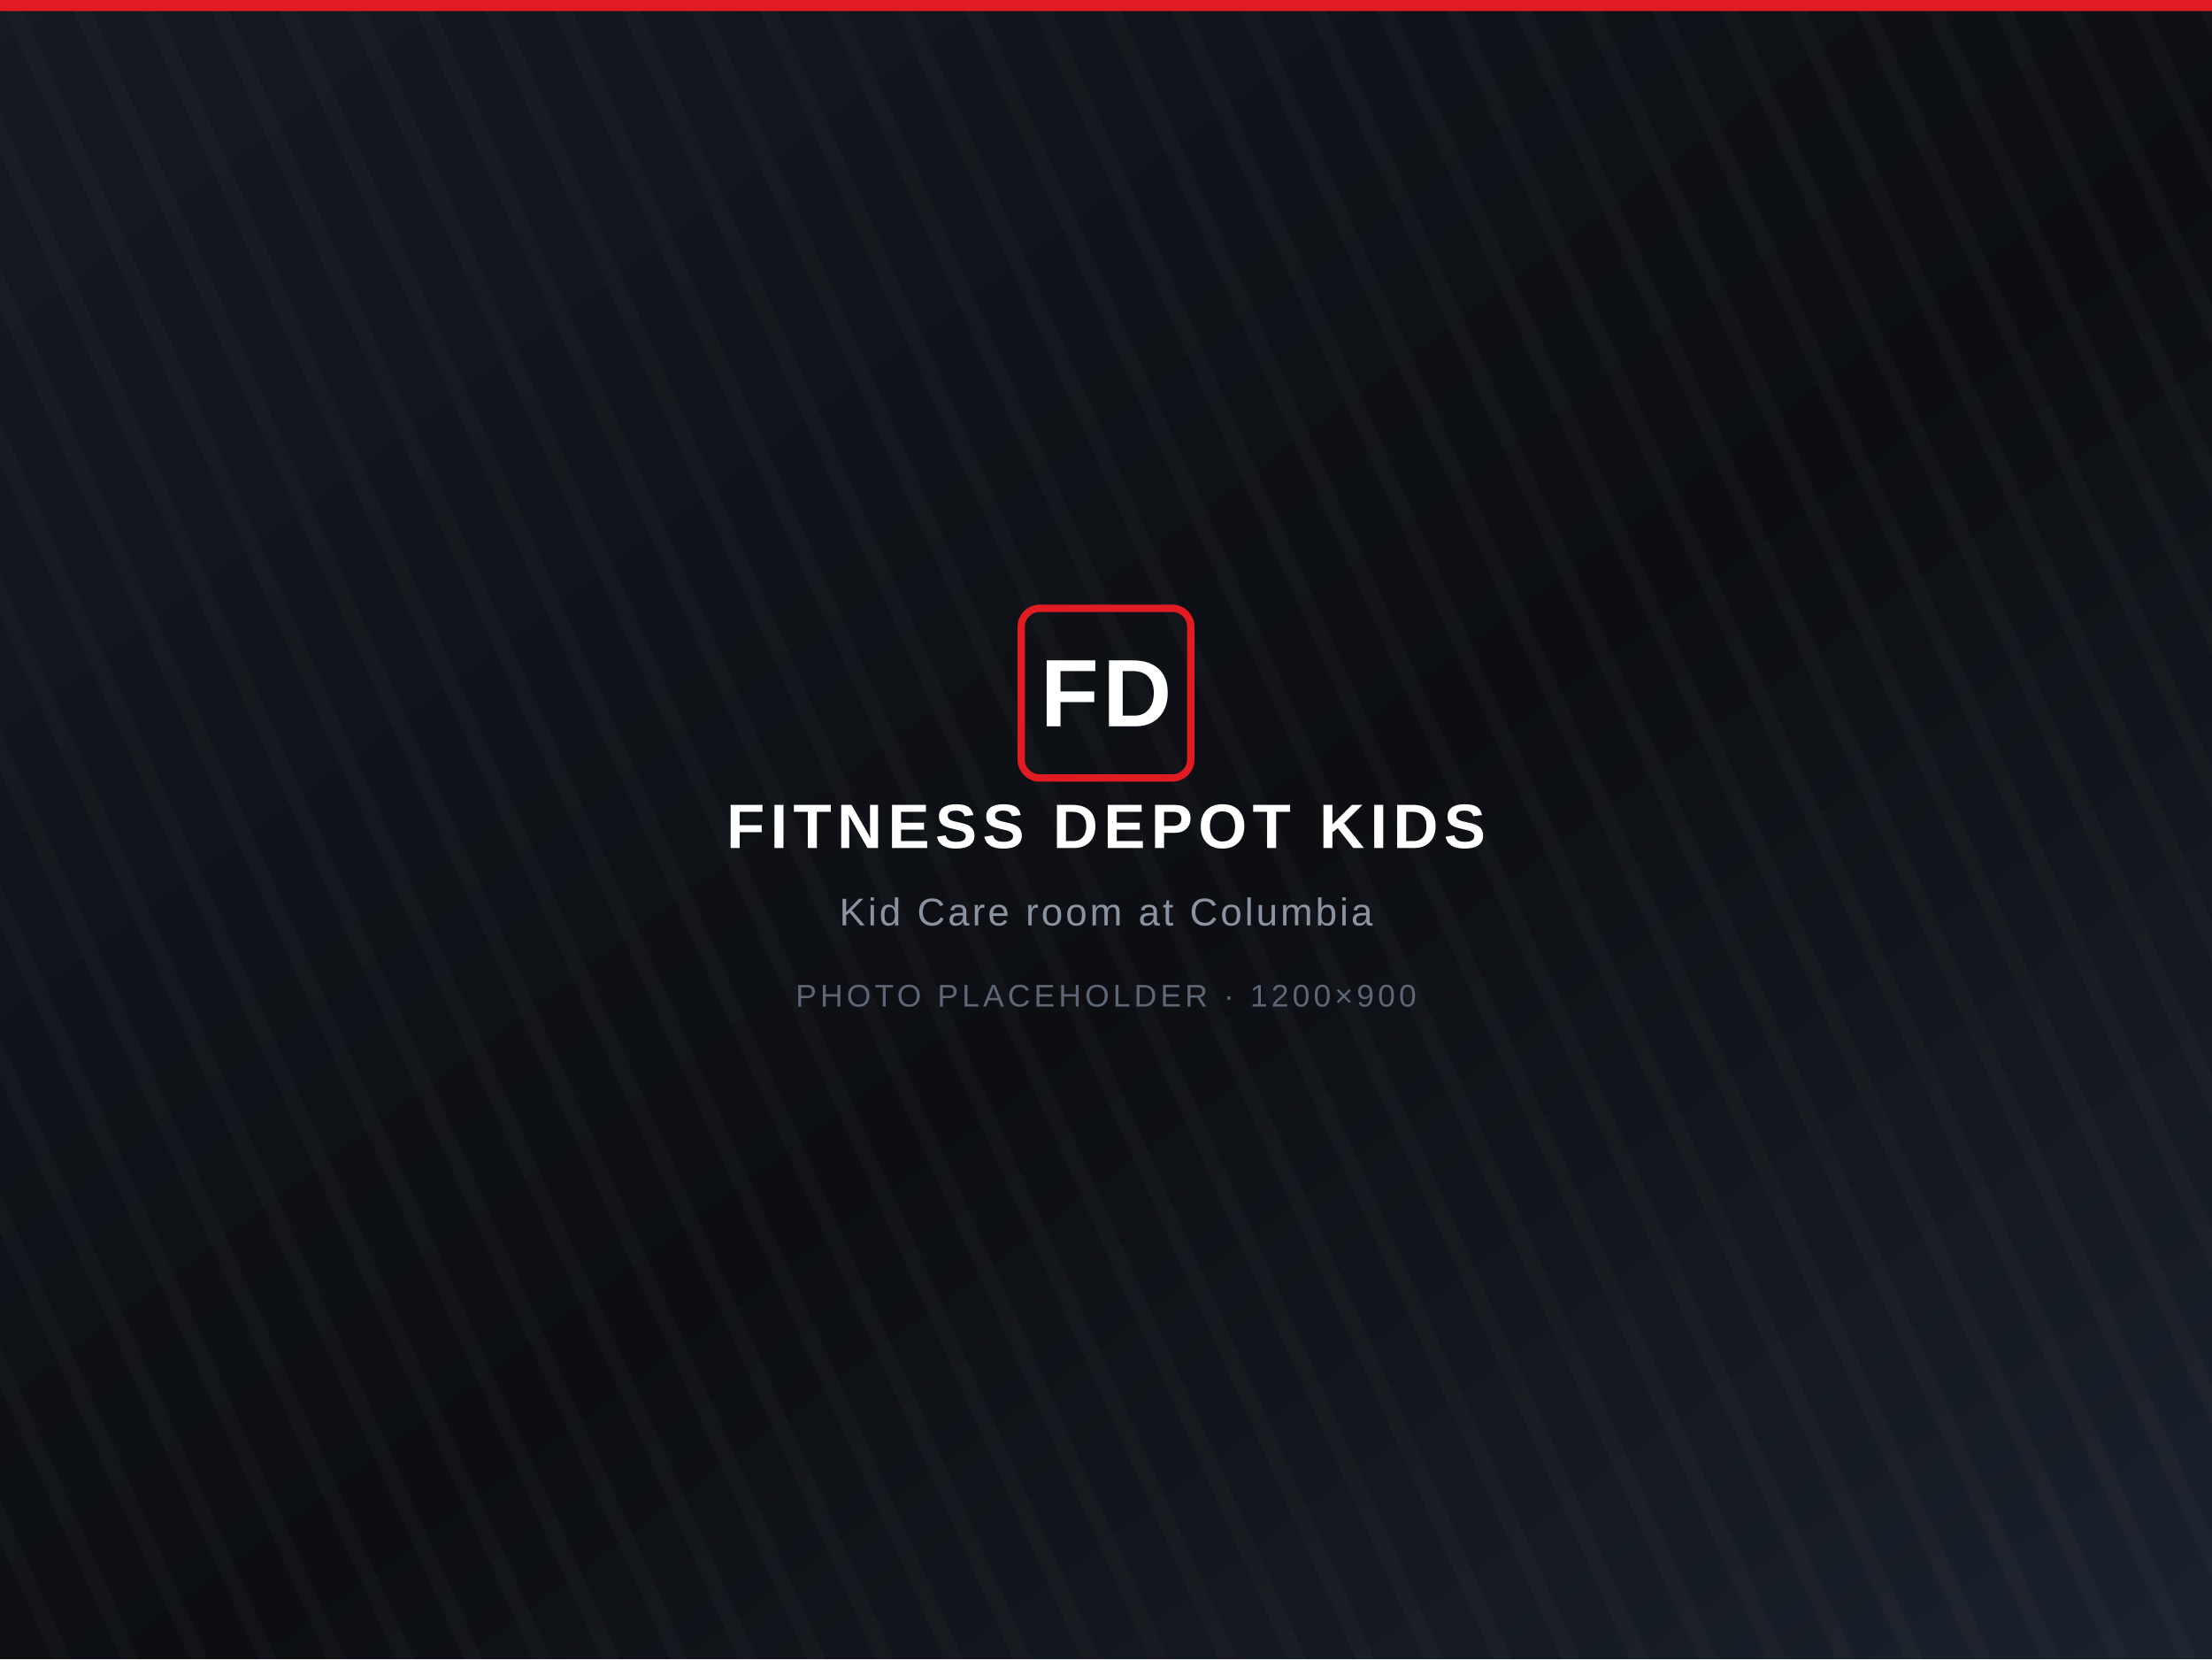
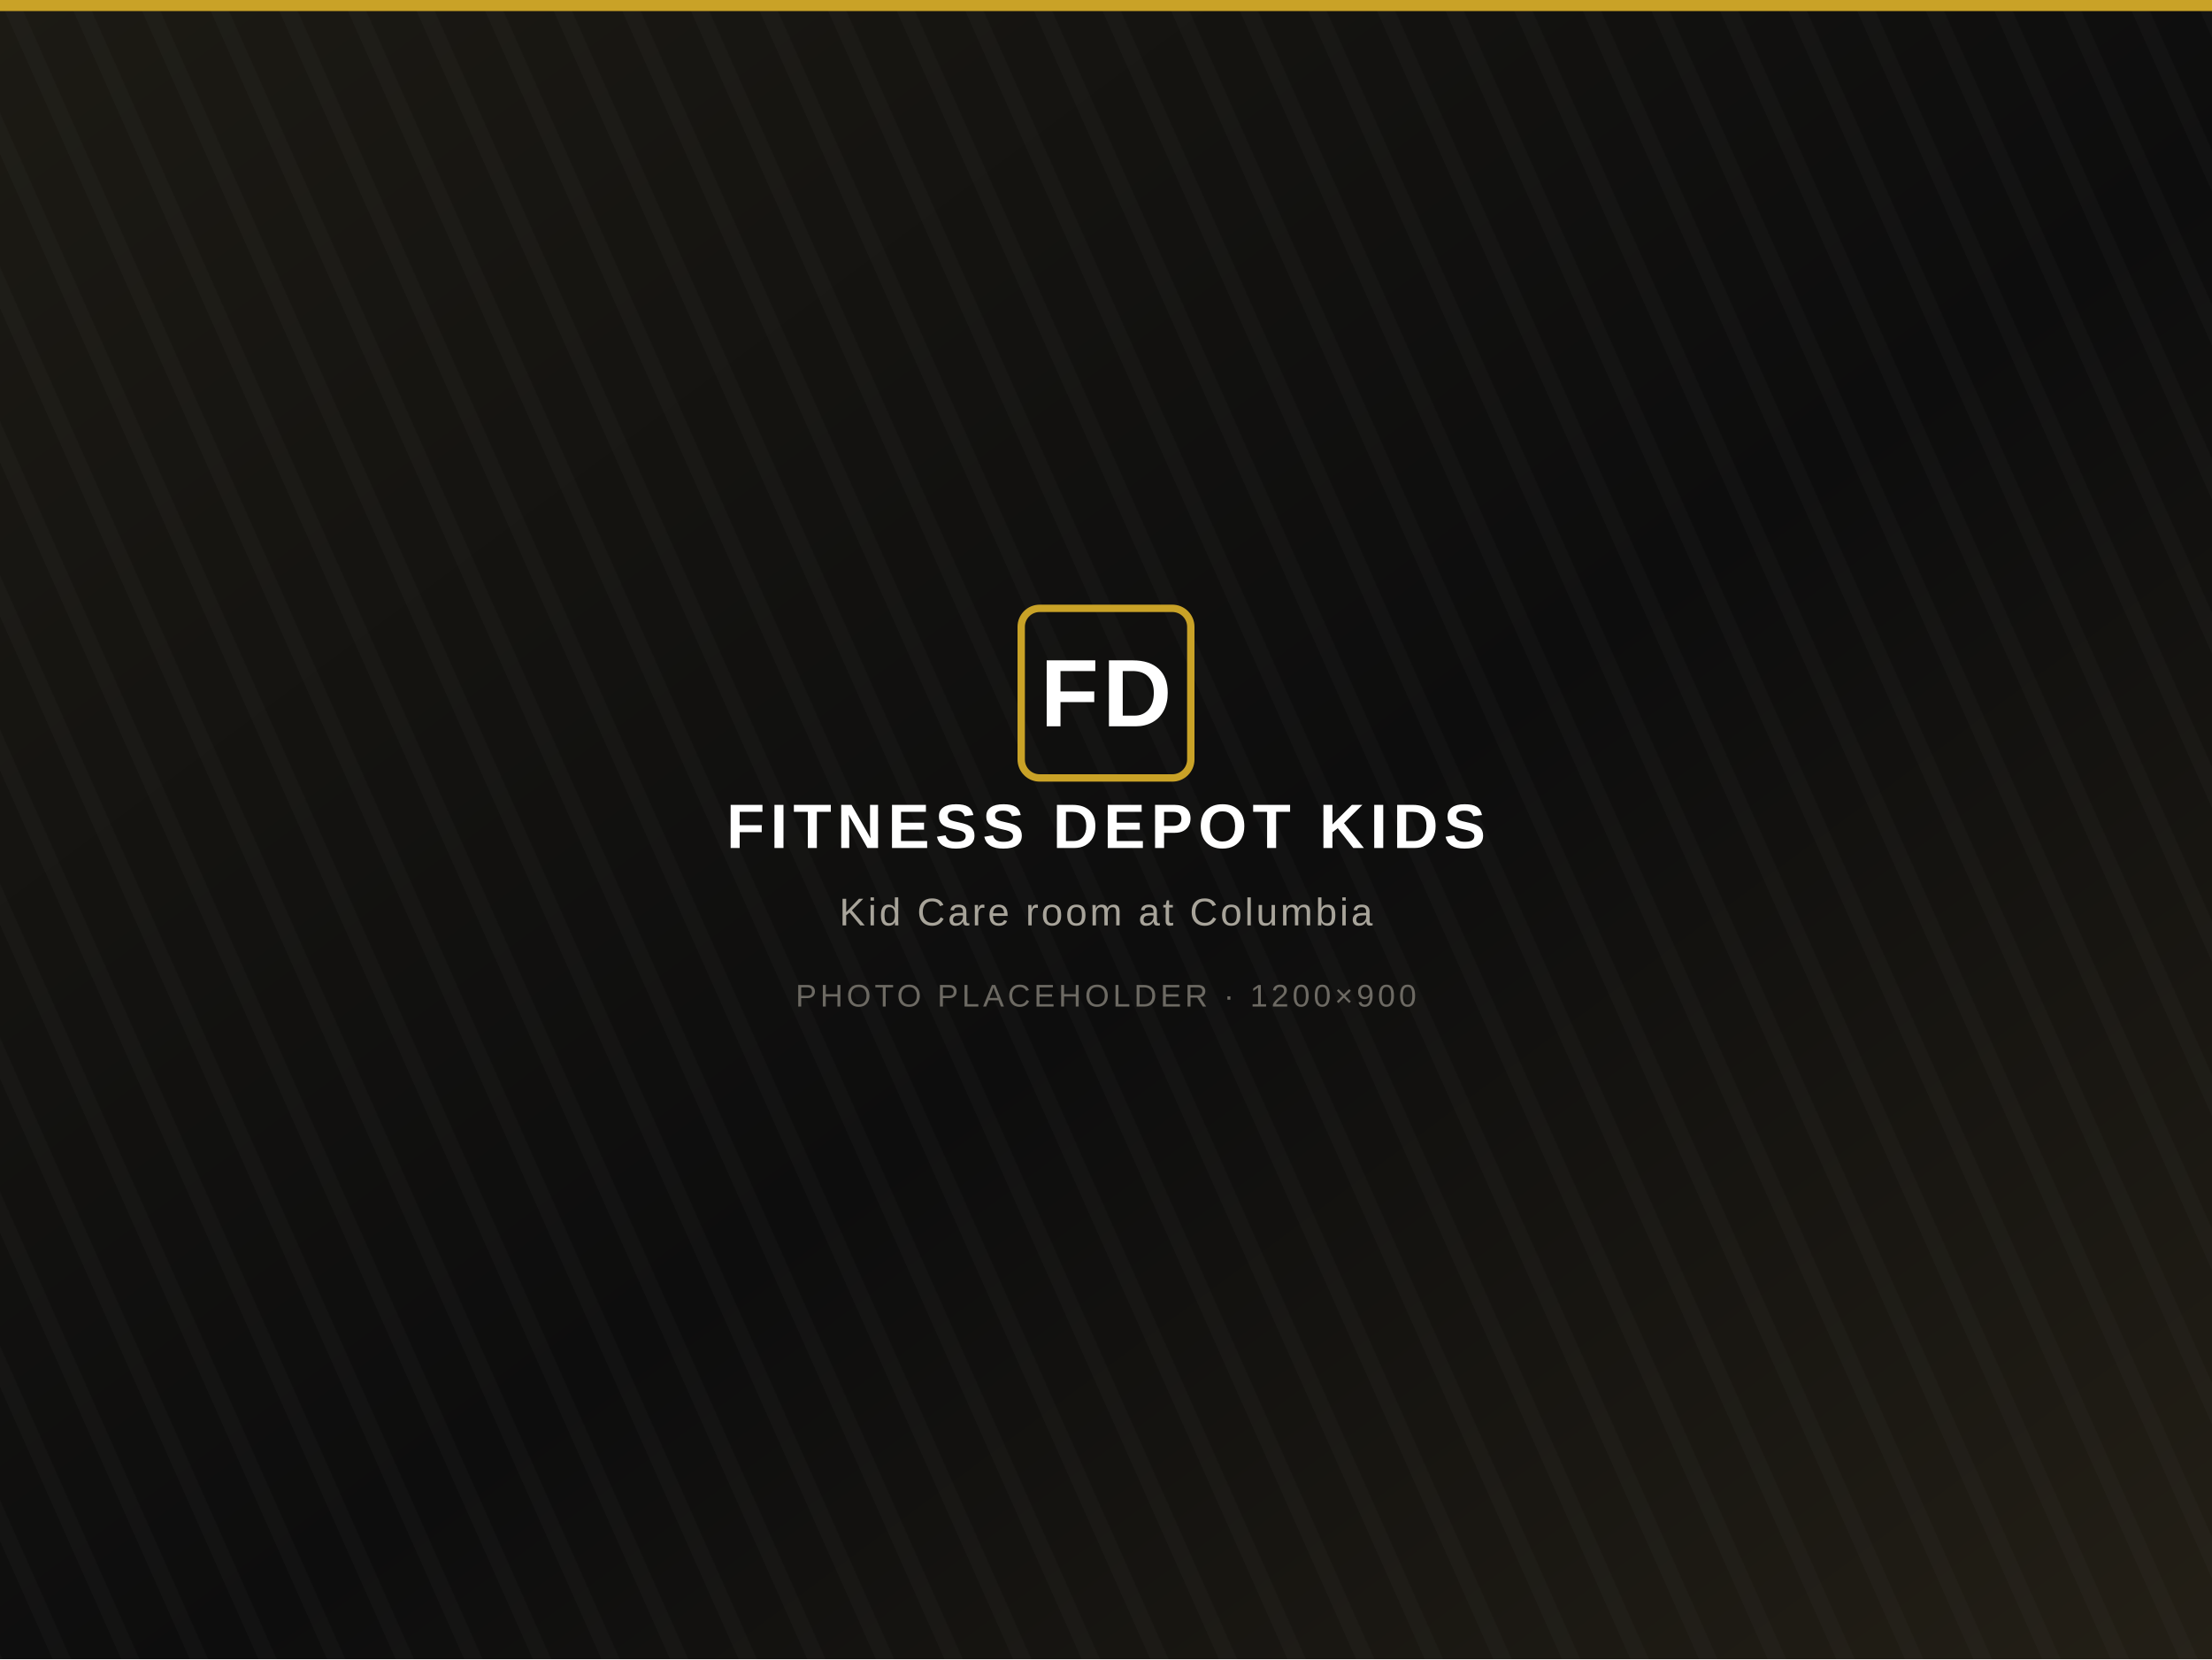
<svg xmlns="http://www.w3.org/2000/svg" viewBox="0 0 1200 900" width="1200" height="900" role="img" aria-label="FITNESS DEPOT KIDS">
  <defs>
    <linearGradient id="g" x1="0" y1="0" x2="1" y2="1">
-       <stop offset="0" stop-color="#141922" />
-       <stop offset="0.55" stop-color="#0C0E12" />
-       <stop offset="1" stop-color="#1B222C" />
+       <stop offset="0" stop-color="#1c1a14" />
+       <stop offset="0.55" stop-color="#0d0d0d" />
+       <stop offset="1" stop-color="#231f16" />
    </linearGradient>
    <pattern id="stripes" width="34" height="34" patternUnits="userSpaceOnUse" patternTransform="rotate(-24)">
      <rect width="34" height="34" fill="none" />
      <rect width="9" height="34" fill="#FFFFFF" opacity="0.022" />
    </pattern>
  </defs>
  <rect width="1200" height="900" fill="url(#g)" />
  <rect width="1200" height="900" fill="url(#stripes)" />
-   <rect x="0" y="0" width="1200" height="6" fill="#E01B22" />
+   <rect x="0" y="0" width="1200" height="6" fill="#c9a227" />
  <g transform="translate(600 450)" text-anchor="middle" font-family="'Barlow Condensed','Arial Narrow',Arial,sans-serif">
    <g transform="translate(0 -74)">
-       <rect x="-46" y="-46" width="92" height="92" rx="10" fill="none" stroke="#E01B22" stroke-width="4" />
+       <rect x="-46" y="-46" width="92" height="92" rx="10" fill="none" stroke="#c9a227" stroke-width="4" />
      <text y="18" font-size="52" font-weight="700" fill="#FFFFFF" letter-spacing="2">FD</text>
    </g>
    <text y="10" font-size="34" font-weight="700" fill="#FFFFFF" letter-spacing="3">FITNESS DEPOT KIDS</text>
-     <text y="52" font-size="21" font-weight="500" fill="#8A93A0" letter-spacing="1.5">Kid Care room at Columbia</text>
-     <text y="96" font-size="17" font-weight="500" fill="#5C6674" letter-spacing="2">PHOTO PLACEHOLDER · 1200×900</text>
+     <text y="52" font-size="21" font-weight="500" fill="#a8a49a" letter-spacing="1.5">Kid Care room at Columbia</text>
+     <text y="96" font-size="17" font-weight="500" fill="#6d6a63" letter-spacing="2">PHOTO PLACEHOLDER · 1200×900</text>
  </g>
</svg>
